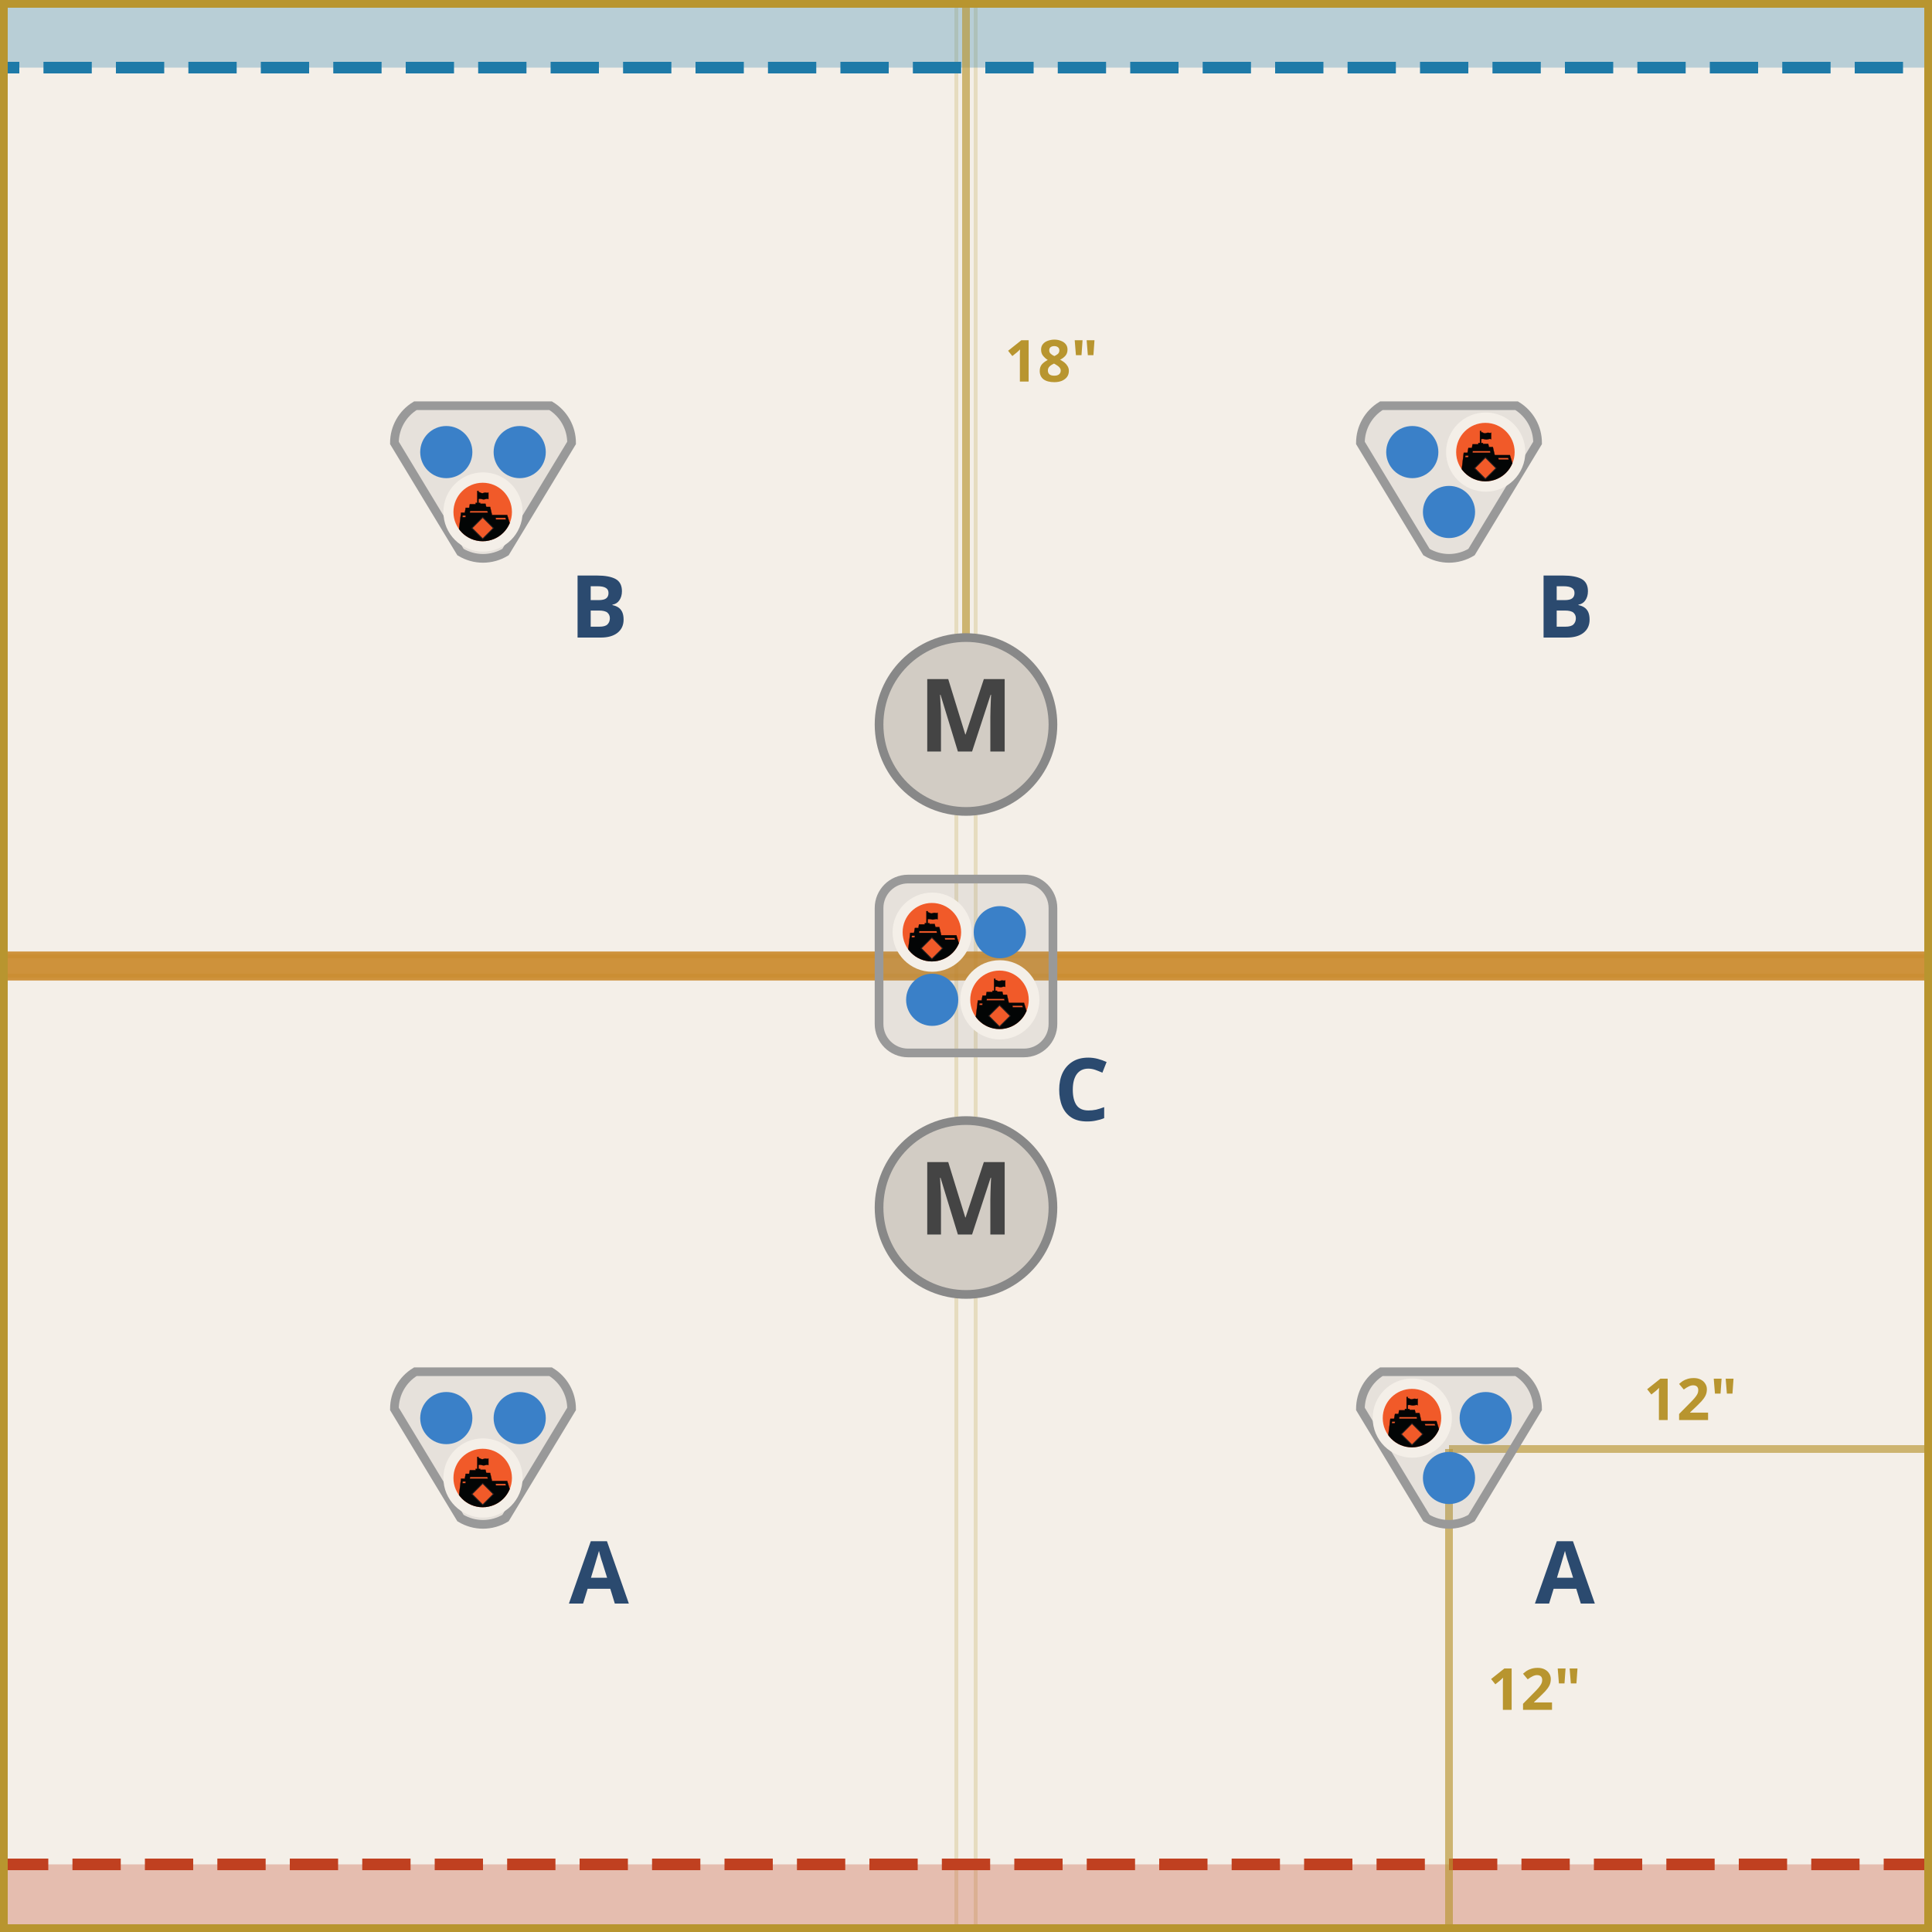
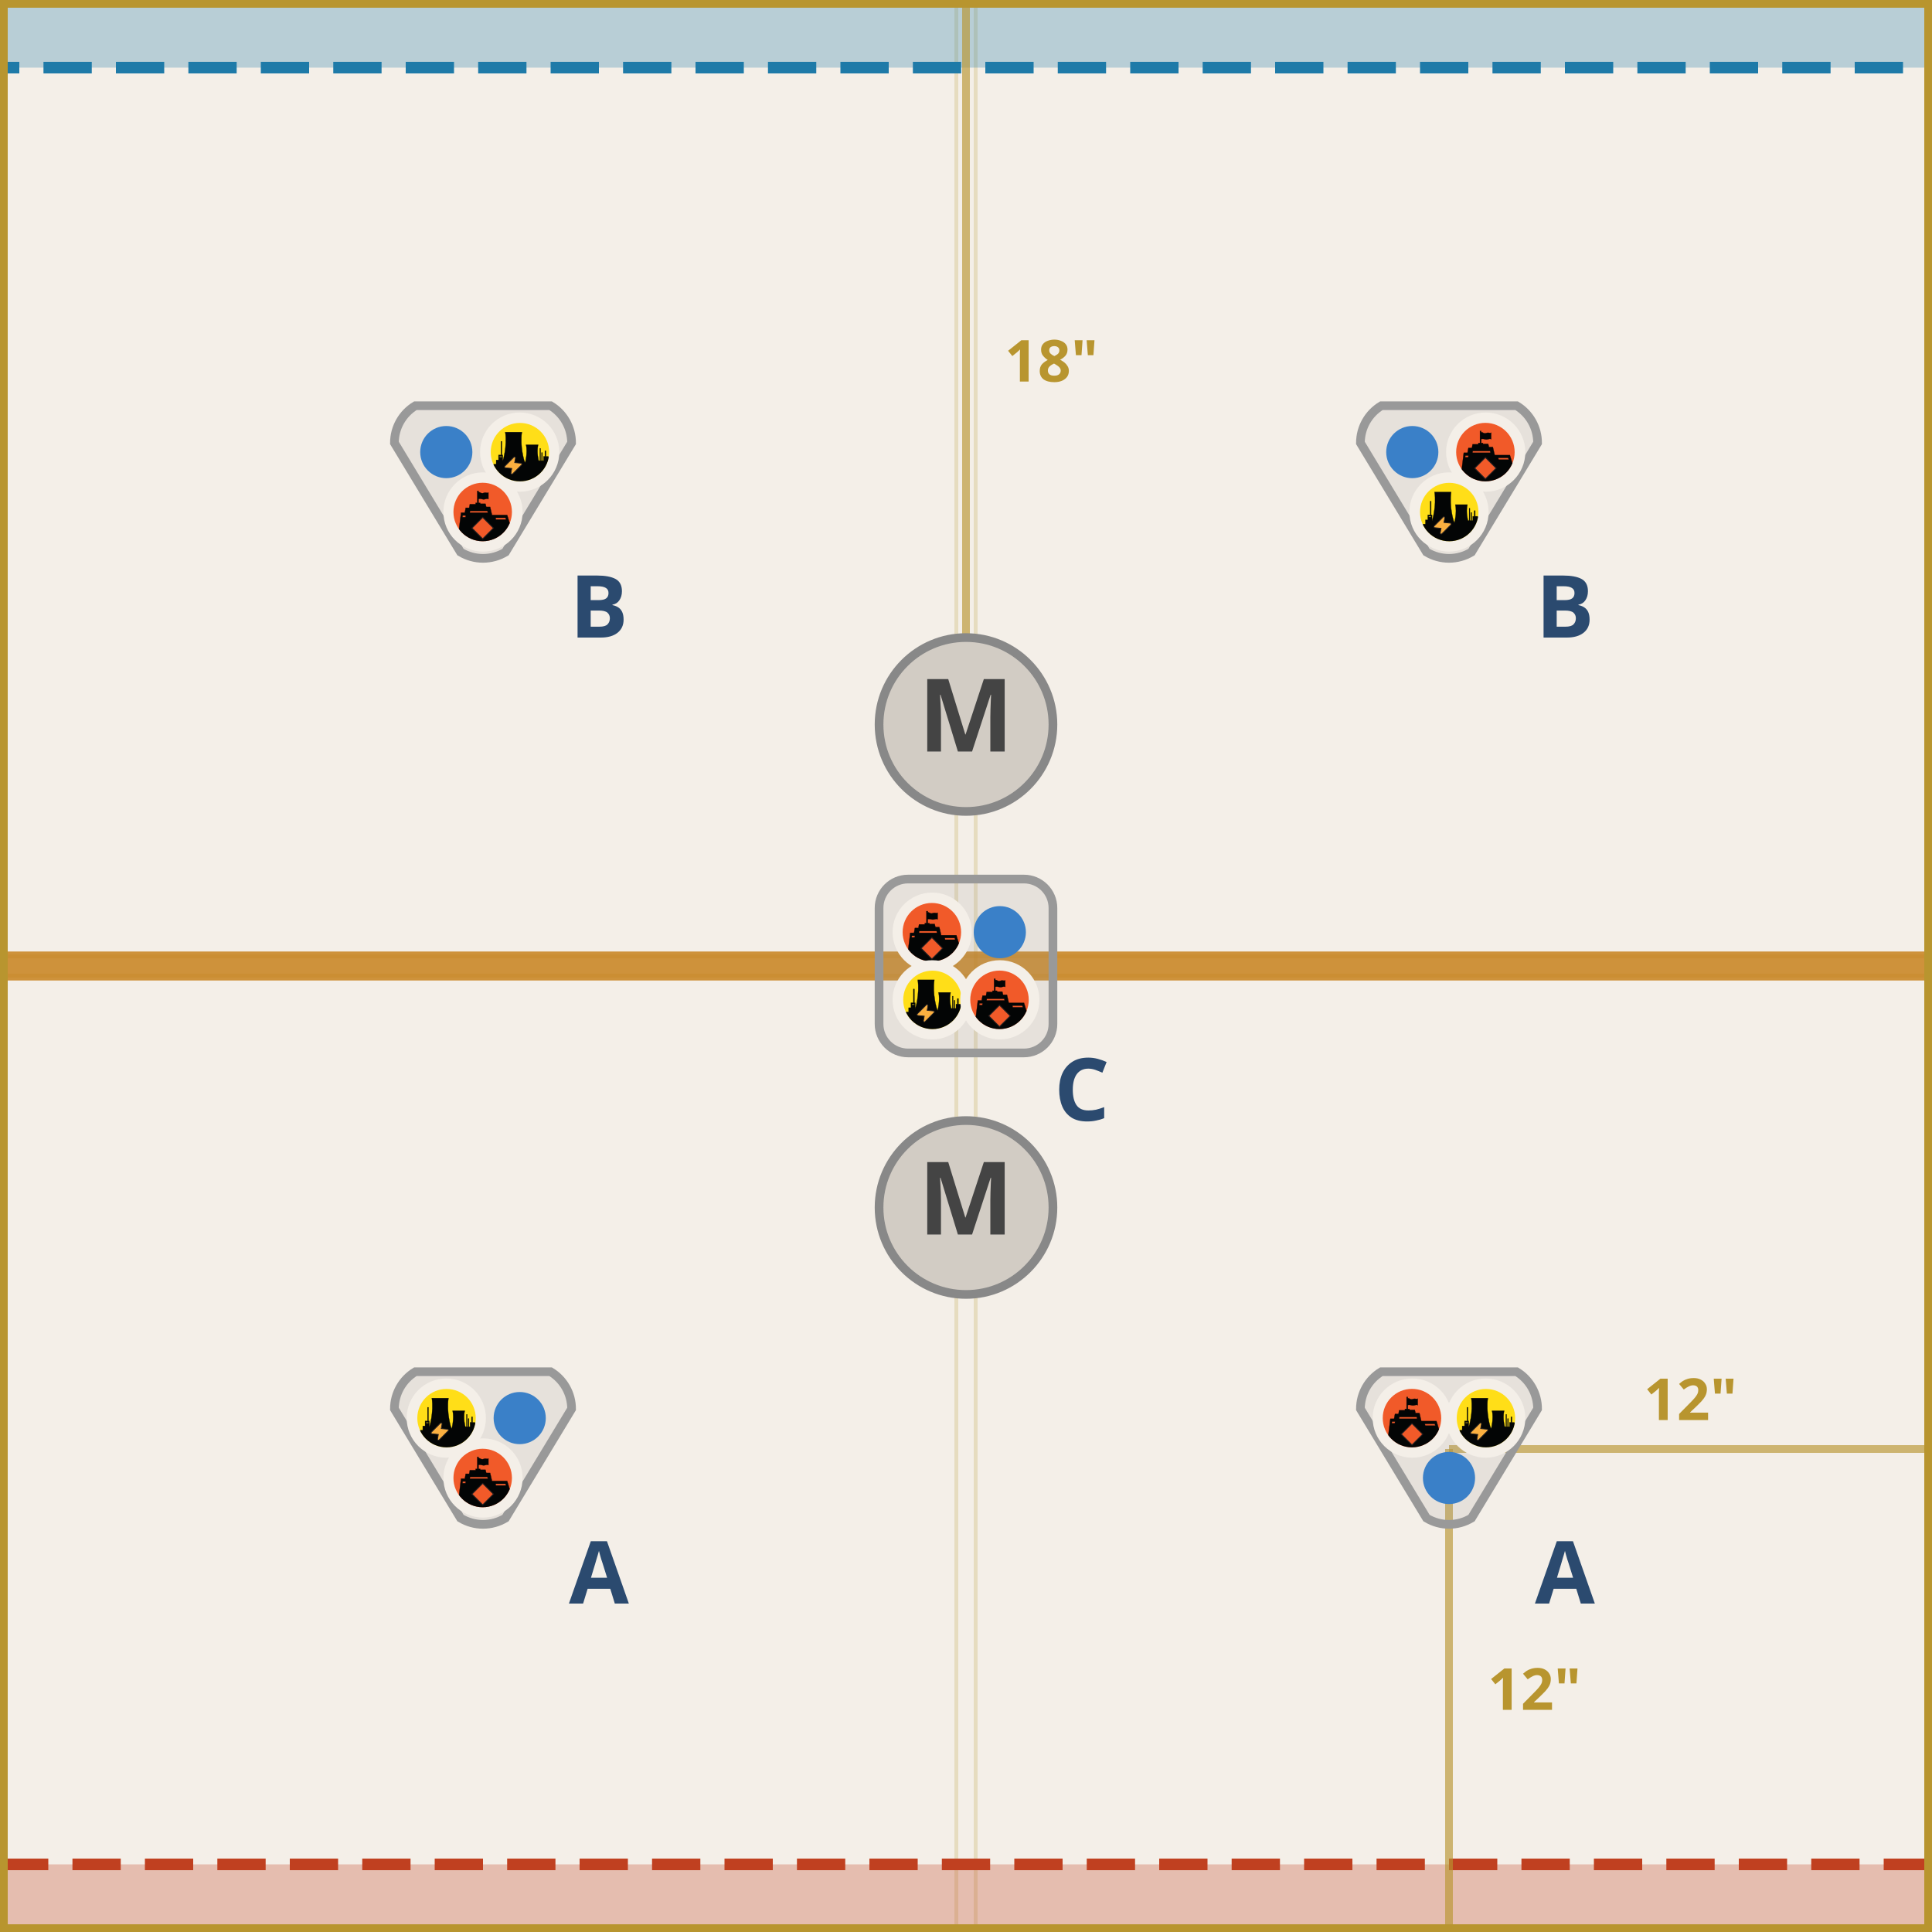
<svg xmlns="http://www.w3.org/2000/svg" viewBox="0 0 200 200" width="1000" height="1000">
  <rect width="200" height="200" fill="#f4efe8" />
  <line x1="99" y1="0" x2="99" y2="200" stroke="#B8952F" stroke-width=".4" opacity=".22" />
  <line x1="101" y1="0" x2="101" y2="200" stroke="#B8952F" stroke-width=".4" opacity=".22" />
  <line x1="0" y1="99" x2="200" y2="99" stroke="#B8952F" stroke-width=".4" opacity=".22" />
  <line x1="0" y1="101" x2="200" y2="101" stroke="#B8952F" stroke-width=".4" opacity=".22" />
  <rect x="0" y="0" width="200" height="7" fill="#1E7AA8" fill-opacity=".28" stroke="#1E7AA8" stroke-width="1.2" stroke-dasharray="5,2.5" />
  <rect x="0" y="193" width="200" height="7" fill="#C04020" fill-opacity=".28" stroke="#C04020" stroke-width="1.2" stroke-dasharray="5,2.5" />
  <line x1="0" y1="100" x2="200" y2="100" stroke="#C47A10" stroke-width="3" opacity=".8" />
  <rect x="0" y="0" width="200" height="200" fill="none" stroke="#B8952F" stroke-width="1.6" />
  <g data-size="clash">
    <line x1="100" y1="75" x2="100" y2="0" stroke="#B8952F" stroke-width=".8" opacity=".65" />
    <line x1="97" y1="0" x2="103" y2="0" stroke="#B8952F" stroke-width=".8" opacity=".7" />
    <text x="104" y="39.5" text-anchor="start" font-size="6" fill="#B8952F" font-family="sans-serif" font-weight="600">18"</text>
  </g>
  <g data-size="clash" />
  <line x1="150" y1="150" x2="200" y2="150" stroke="#B8952F" stroke-width=".8" opacity=".65" />
  <line x1="200" y1="147" x2="200" y2="153" stroke="#B8952F" stroke-width=".8" opacity=".7" />
  <text x="175" y="147" text-anchor="middle" font-size="6" fill="#B8952F" font-family="sans-serif" font-weight="600">12"</text>
  <line x1="150" y1="150" x2="150" y2="200" stroke="#B8952F" stroke-width=".8" opacity=".65" />
  <line x1="147" y1="200" x2="153" y2="200" stroke="#B8952F" stroke-width=".8" opacity=".7" />
  <text x="154" y="177" text-anchor="start" font-size="6" fill="#B8952F" font-family="sans-serif" font-weight="600">12"</text>
  <g transform="rotate(180,50,50)">
    <path d="M52.33,42.85 L59.17,54.15 A4.5,4.5 0 0,1 57,58 L43,58 A4.5,4.5 0 0,1 40.83,54.15 L47.67,42.85 A4.5,4.5 0 0,1 52.33,42.85 Z" fill="rgb(150,150,150)" fill-opacity=".15" stroke="#999" stroke-width=".9" />
    <circle cx="50" cy="47" r="2.7" fill="#3A80C8" />
    <circle cx="46.2" cy="53.2" r="2.7" fill="#3A80C8" />
    <circle cx="53.8" cy="53.2" r="2.7" fill="#3A80C8" />
  </g>
  <g transform="rotate(180,150,50)">
    <path d="M152.33,42.85 L159.17,54.15 A4.5,4.5 0 0,1 157,58 L143,58 A4.5,4.5 0 0,1 140.83,54.15 L147.67,42.85 A4.5,4.5 0 0,1 152.33,42.85 Z" fill="rgb(150,150,150)" fill-opacity=".15" stroke="#999" stroke-width=".9" />
    <circle cx="150" cy="47" r="2.7" fill="#3A80C8" />
    <circle cx="146.2" cy="53.2" r="2.7" fill="#3A80C8" />
    <circle cx="153.8" cy="53.2" r="2.7" fill="#3A80C8" />
  </g>
  <g data-size="clash">
    <circle cx="100" cy="75" r="9" fill="#d2ccc4" stroke="#888" stroke-width=".9" />
    <text x="100" y="77.8" text-anchor="middle" font-size="10.5" fill="#444" font-family="sans-serif" font-weight="bold">M</text>
  </g>
  <g>
    <rect x="91" y="91" width="18" height="18" rx="3" fill="rgb(150,150,150)" fill-opacity=".15" stroke="#999" stroke-width=".9" />
    <circle cx="96.5" cy="96.5" r="2.7" fill="#3A80C8" />
    <circle cx="103.5" cy="96.5" r="2.7" fill="#3A80C8" />
    <circle cx="96.5" cy="103.5" r="2.7" fill="#3A80C8" />
    <circle cx="103.5" cy="103.5" r="2.7" fill="#3A80C8" />
  </g>
  <g data-size="clash">
    <circle cx="100" cy="125" r="9" fill="#d2ccc4" stroke="#888" stroke-width=".9" />
    <text x="100" y="127.8" text-anchor="middle" font-size="10.5" fill="#444" font-family="sans-serif" font-weight="bold">M</text>
  </g>
  <g transform="rotate(180,50,150)">
    <path d="M52.33,142.85 L59.17,154.15 A4.5,4.5 0 0,1 57,158 L43,158 A4.5,4.5 0 0,1 40.83,154.15 L47.67,142.85 A4.5,4.5 0 0,1 52.33,142.85 Z" fill="rgb(150,150,150)" fill-opacity=".15" stroke="#999" stroke-width=".9" />
    <circle cx="50" cy="147" r="2.7" fill="#3A80C8" />
    <circle cx="46.2" cy="153.2" r="2.7" fill="#3A80C8" />
    <circle cx="53.8" cy="153.2" r="2.7" fill="#3A80C8" />
  </g>
  <g transform="rotate(180,150,150)">
    <path d="M152.33,142.85 L159.17,154.15 A4.5,4.5 0 0,1 157,158 L143,158 A4.5,4.5 0 0,1 140.83,154.15 L147.67,142.85 A4.5,4.5 0 0,1 152.33,142.85 Z" fill="rgb(150,150,150)" fill-opacity=".15" stroke="#999" stroke-width=".9" />
    <circle cx="150" cy="147" r="2.7" fill="#3A80C8" />
    <circle cx="146.2" cy="153.2" r="2.7" fill="#3A80C8" />
    <circle cx="153.8" cy="153.2" r="2.7" fill="#3A80C8" />
  </g>
  <text x="62" y="66" text-anchor="middle" font-size="9" font-weight="700" fill="#2B4A6F" font-family="sans-serif">B</text>
  <text x="162" y="66" text-anchor="middle" font-size="9" font-weight="700" fill="#2B4A6F" font-family="sans-serif">B</text>
  <text x="62" y="166" text-anchor="middle" font-size="9" font-weight="700" fill="#2B4A6F" font-family="sans-serif">A</text>
  <text x="162" y="166" text-anchor="middle" font-size="9" font-weight="700" fill="#2B4A6F" font-family="sans-serif">A</text>
  <text x="112" y="116" text-anchor="middle" font-size="9" font-weight="700" fill="#2B4A6F" font-family="sans-serif">C</text>
  <circle cx="50.0" cy="53.0" r="4.1" fill="#f4efe8" />
  <g transform="translate(46.70,49.70) scale(0.103125)">
    <clipPath id="tk-out">
      <circle cx="31.69" cy="32.02" r="29.36" />
    </clipPath>
    <g clip-path="url(#tk-out)">
      <path fill="#f15a29" d="M61.06 32.02C61.06 48.24 47.91 61.38 31.69 61.38C15.48 61.38 2.33 48.24 2.33 32.02C2.33 15.8 15.48 2.65 31.69 2.65C47.91 2.65 61.06 15.8 61.06 32.02" />
      <path fill="#030505" stroke="#030405" stroke-width="0.25" d="M27.51 19.09L27.51 22.91L29.24 22.91L29.24 23.77L34.49 23.77L35.26 26.91L39.16 26.91L41.05 35.04L56.28 35.04L61.62 52.6L47.99 62.41L20.2 63.05L7.52 52.6L9.97 32.68L13.74 32.68L14.64 27.81L18.15 27.81L18.81 24.17L24.61 24.17L24.61 22.91L26.25 22.91L26.25 10.88L27.51 10.88L27.51 12.31C27.51 12.31 27.96 11.79 28.88 12.36C29.8 12.92 30.79 13.3 31.75 13.14C32.72 12.98 33.65 12.42 34.67 12.6C35.68 12.78 36.49 12.87 36.92 12.76C37.34 12.65 37.46 12.49 37.46 12.49L37.46 19.05C37.46 19.05 36.51 18.49 35.39 18.85C34.27 19.21 32.6 19.54 31.55 19.21C30.49 18.87 28.97 18.66 28.25 18.76C27.77 18.83 27.51 19.09 27.51 19.09" />
      <path fill="#f15a29" d="M11.59 35.51L14.68 35.51L14.46 37.26L11.37 37.26L11.59 35.51" />
      <path fill="none" stroke="#030405" stroke-width="0.25" d="M11.59 35.51L11.37 37.26L14.46 37.26L14.68 35.51Z" />
      <path fill="#f15a29" d="M44.57 37.8L54.59 37.8L55.12 39.55L44.98 39.55L44.57 37.8" />
      <path fill="none" stroke="#030405" stroke-width="0.25" d="M44.57 37.8L44.98 39.55L55.12 39.55L54.59 37.8Z" />
      <path fill="#f15a29" d="M18.97 30.93L36.44 30.93L36.85 32.68L18.75 32.68L18.97 30.93" />
      <path fill="none" stroke="#030405" stroke-width="0.25" d="M18.97 30.93L18.75 32.68L36.85 32.68L36.44 30.93Z" />
      <path fill="#f15a29" d="M31.69 58.97L20.9 48.17L31.69 37.38L42.49 48.17L31.69 58.97" />
      <path fill="none" stroke="#231f20" stroke-width="0.93" d="M31.69 58.97L42.49 48.17L31.69 37.38L20.9 48.17Z" />
    </g>
  </g>
+   <circle cx="53.8" cy="46.8" r="4.1" fill="#f4efe8" />
+   <g transform="translate(50.50,43.50) scale(0.103125)">
+     <clipPath id="tk-pow">
+       <circle cx="32.24" cy="32.06" r="29.33" />
+     </clipPath>
+     <g clip-path="url(#tk-pow)">
+       <path fill="#ffde18" d="M61.58 32.06C61.58 48.26 48.44 61.4 32.24 61.4C16.04 61.4 2.91 48.26 2.91 32.06C2.91 15.86 16.04 2.73 32.24 2.73C48.44 2.73 61.58 15.86 61.58 32.06" />
+       <path fill="#030505" stroke="#030505" stroke-width="0.25" d="M6.34 44.17L8.38 44.17L8.38 39.93L10.72 39.93L10.72 34.93L13.15 34.93L13.15 21.2L14.09 21.2L14.09 34.93L14.99 34.93L14.99 40.97C14.99 40.97 19.6 26.55 17.49 11.96L34.18 11.96C32.07 26.55 36.68 40.97 36.68 40.97L37.49 42.67C37.49 42.67 40.08 32.59 38.36 24.61L50.5 24.61C48.78 32.59 51.1 40.63 51.1 40.63L52.23 40.63L52.23 28.32L52.98 28.32L52.98 40.63L53.96 40.63L53.96 32.53L54.8 32.53L54.8 40.62L55.89 40.62L55.89 36.36L57.3 36.36L57.3 30.71L58.33 30.71L58.33 36.34L60.52 36.34L62.49 38.7L59.95 41.84L58.89 52.05L42.06 62.07L27.24 62.87L17.63 60.47L1.6 47.65L6.34 44.17" />
+       <path fill="#ffde18" d="M11.6 36.29H14.1V37.08H11.6Z" />
+       <path fill="none" stroke="#030505" stroke-width="0.25" d="M11.6 36.29H14.1V37.08H11.6Z" />
+       <path fill="#fbb040" stroke="#231f20" stroke-width="0.76" d="M33.25 43.18L26.94 42.55L27.77 37.86C27.91 36.95 26.8 36.39 26.15 37.04L17.04 46.15C16.44 46.75 16.87 47.78 17.72 47.78L24.03 48.41L23.2 53.1C23.06 54.01 24.16 54.57 24.82 53.92L33.92 44.81C34.52 44.21 34.1 43.18 33.25 43.18" />
+     </g>
+   </g>
+   <circle cx="150.0" cy="53.0" r="4.1" fill="#f4efe8" />
+   <g transform="translate(146.70,49.70) scale(0.103125)">
+     <clipPath id="tk-pow">
+       <circle cx="32.24" cy="32.06" r="29.33" />
+     </clipPath>
+     <g clip-path="url(#tk-pow)">
+       <path fill="#ffde18" d="M61.58 32.06C61.58 48.26 48.44 61.4 32.24 61.4C16.04 61.4 2.91 48.26 2.91 32.06C2.91 15.86 16.04 2.73 32.24 2.73C48.44 2.73 61.58 15.86 61.58 32.06" />
+       <path fill="#030505" stroke="#030505" stroke-width="0.25" d="M6.34 44.17L8.38 44.17L8.38 39.93L10.72 39.93L10.72 34.93L13.15 34.93L13.15 21.2L14.09 21.2L14.09 34.93L14.99 34.93L14.99 40.97C14.99 40.97 19.6 26.55 17.49 11.96L34.18 11.96C32.07 26.55 36.68 40.97 36.68 40.97L37.49 42.67C37.49 42.67 40.08 32.59 38.36 24.61L50.5 24.61C48.78 32.59 51.1 40.63 51.1 40.63L52.23 40.63L52.23 28.32L52.98 28.32L52.98 40.63L53.96 40.63L53.96 32.53L54.8 32.53L54.8 40.62L55.89 40.62L55.89 36.36L57.3 36.36L57.3 30.71L58.33 30.71L58.33 36.34L60.52 36.34L62.49 38.7L59.95 41.84L58.89 52.05L42.06 62.07L27.24 62.87L17.63 60.47L1.6 47.65L6.34 44.17" />
+       <path fill="#ffde18" d="M11.6 36.29H14.1V37.08H11.6Z" />
+       <path fill="none" stroke="#030505" stroke-width="0.25" d="M11.6 36.29H14.1V37.08H11.6Z" />
+       <path fill="#fbb040" stroke="#231f20" stroke-width="0.76" d="M33.25 43.18L26.94 42.55L27.77 37.86C27.91 36.95 26.8 36.39 26.15 37.04L17.04 46.15C16.44 46.75 16.87 47.78 17.72 47.78L24.03 48.41L23.2 53.1C23.06 54.01 24.16 54.57 24.82 53.92L33.92 44.81C34.52 44.21 34.1 43.18 33.25 43.18" />
+     </g>
+   </g>
  <circle cx="153.8" cy="46.8" r="4.1" fill="#f4efe8" />
  <g transform="translate(150.50,43.50) scale(0.103125)">
    <clipPath id="tk-out">
      <circle cx="31.69" cy="32.02" r="29.36" />
    </clipPath>
    <g clip-path="url(#tk-out)">
      <path fill="#f15a29" d="M61.06 32.02C61.06 48.24 47.91 61.38 31.69 61.38C15.48 61.38 2.33 48.24 2.33 32.02C2.33 15.8 15.48 2.65 31.69 2.65C47.91 2.65 61.06 15.8 61.06 32.02" />
      <path fill="#030505" stroke="#030405" stroke-width="0.25" d="M27.51 19.09L27.51 22.91L29.24 22.91L29.24 23.77L34.49 23.77L35.26 26.91L39.16 26.91L41.05 35.04L56.28 35.04L61.62 52.6L47.99 62.41L20.2 63.05L7.52 52.6L9.97 32.68L13.74 32.68L14.64 27.81L18.15 27.81L18.81 24.17L24.61 24.17L24.61 22.91L26.25 22.91L26.25 10.88L27.51 10.88L27.51 12.31C27.51 12.31 27.96 11.79 28.88 12.36C29.8 12.92 30.79 13.3 31.75 13.14C32.72 12.98 33.65 12.42 34.67 12.6C35.68 12.78 36.49 12.87 36.92 12.76C37.34 12.65 37.46 12.49 37.46 12.49L37.46 19.05C37.46 19.05 36.51 18.49 35.39 18.85C34.27 19.21 32.6 19.54 31.55 19.21C30.49 18.87 28.97 18.66 28.25 18.76C27.77 18.83 27.51 19.09 27.51 19.09" />
      <path fill="#f15a29" d="M11.59 35.51L14.68 35.51L14.46 37.26L11.37 37.26L11.59 35.51" />
      <path fill="none" stroke="#030405" stroke-width="0.25" d="M11.59 35.51L11.37 37.26L14.46 37.26L14.68 35.51Z" />
      <path fill="#f15a29" d="M44.57 37.8L54.59 37.8L55.12 39.55L44.98 39.55L44.57 37.8" />
      <path fill="none" stroke="#030405" stroke-width="0.25" d="M44.57 37.8L44.98 39.55L55.12 39.55L54.59 37.8Z" />
      <path fill="#f15a29" d="M18.97 30.93L36.44 30.93L36.85 32.68L18.75 32.68L18.97 30.93" />
      <path fill="none" stroke="#030405" stroke-width="0.25" d="M18.97 30.93L18.75 32.68L36.85 32.68L36.44 30.93Z" />
      <path fill="#f15a29" d="M31.69 58.97L20.9 48.17L31.69 37.38L42.49 48.17L31.69 58.97" />
      <path fill="none" stroke="#231f20" stroke-width="0.93" d="M31.69 58.97L42.49 48.17L31.69 37.38L20.9 48.17Z" />
    </g>
  </g>
  <g data-size="clash" />
  <g data-hide-v="1">
    <circle cx="96.5" cy="96.5" r="4.1" fill="#f4efe8" />
    <g transform="translate(93.20,93.20) scale(0.103125)">
      <clipPath id="tk-out">
        <circle cx="31.69" cy="32.02" r="29.36" />
      </clipPath>
      <g clip-path="url(#tk-out)">
        <path fill="#f15a29" d="M61.06 32.02C61.06 48.24 47.91 61.38 31.69 61.38C15.48 61.38 2.33 48.24 2.33 32.02C2.33 15.8 15.48 2.65 31.69 2.65C47.91 2.65 61.06 15.8 61.06 32.02" />
        <path fill="#030505" stroke="#030405" stroke-width="0.25" d="M27.51 19.09L27.51 22.91L29.24 22.91L29.24 23.77L34.49 23.77L35.26 26.91L39.16 26.91L41.05 35.04L56.28 35.04L61.62 52.6L47.99 62.41L20.2 63.05L7.52 52.6L9.97 32.68L13.74 32.68L14.64 27.81L18.15 27.81L18.81 24.17L24.61 24.17L24.61 22.91L26.25 22.91L26.25 10.88L27.51 10.88L27.51 12.31C27.51 12.31 27.96 11.79 28.88 12.36C29.8 12.92 30.79 13.3 31.75 13.14C32.72 12.98 33.65 12.42 34.67 12.6C35.68 12.78 36.49 12.87 36.92 12.76C37.34 12.65 37.46 12.49 37.46 12.49L37.46 19.05C37.46 19.05 36.51 18.49 35.39 18.85C34.27 19.21 32.6 19.54 31.55 19.21C30.49 18.87 28.97 18.66 28.25 18.76C27.77 18.83 27.51 19.09 27.51 19.09" />
        <path fill="#f15a29" d="M11.59 35.51L14.68 35.51L14.46 37.26L11.37 37.26L11.59 35.51" />
        <path fill="none" stroke="#030405" stroke-width="0.25" d="M11.59 35.51L11.37 37.26L14.46 37.26L14.68 35.51Z" />
        <path fill="#f15a29" d="M44.57 37.8L54.59 37.8L55.12 39.55L44.98 39.55L44.57 37.8" />
        <path fill="none" stroke="#030405" stroke-width="0.25" d="M44.57 37.8L44.98 39.55L55.12 39.55L54.59 37.8Z" />
        <path fill="#f15a29" d="M18.97 30.93L36.44 30.93L36.85 32.68L18.75 32.68L18.97 30.93" />
        <path fill="none" stroke="#030405" stroke-width="0.25" d="M18.97 30.93L18.75 32.68L36.85 32.68L36.44 30.93Z" />
        <path fill="#f15a29" d="M31.69 58.97L20.9 48.17L31.69 37.38L42.49 48.17L31.69 58.97" />
        <path fill="none" stroke="#231f20" stroke-width="0.93" d="M31.69 58.97L42.49 48.17L31.69 37.38L20.9 48.17Z" />
+       </g>
+     </g>
+     <circle cx="96.5" cy="103.5" r="4.1" fill="#f4efe8" />
+     <g transform="translate(93.20,100.20) scale(0.103125)">
+       <clipPath id="tk-pow">
+         <circle cx="32.24" cy="32.06" r="29.33" />
+       </clipPath>
+       <g clip-path="url(#tk-pow)">
+         <path fill="#ffde18" d="M61.58 32.06C61.58 48.26 48.44 61.4 32.24 61.4C16.04 61.4 2.91 48.26 2.91 32.06C2.91 15.86 16.04 2.73 32.24 2.73C48.44 2.73 61.58 15.86 61.58 32.06" />
+         <path fill="#030505" stroke="#030505" stroke-width="0.25" d="M6.34 44.17L8.38 44.17L8.38 39.93L10.72 39.93L10.72 34.93L13.15 34.93L13.15 21.2L14.09 21.2L14.09 34.93L14.99 34.93L14.99 40.97C14.99 40.97 19.6 26.55 17.49 11.96L34.18 11.96C32.07 26.55 36.68 40.97 36.68 40.97L37.49 42.67C37.49 42.67 40.08 32.59 38.36 24.61L50.5 24.61C48.78 32.59 51.1 40.63 51.1 40.63L52.23 40.63L52.23 28.32L52.98 28.32L52.98 40.63L53.96 40.63L53.96 32.53L54.8 32.53L54.8 40.62L55.89 40.62L55.89 36.36L57.3 36.36L57.3 30.71L58.33 30.71L58.33 36.34L60.52 36.34L62.49 38.7L59.95 41.84L58.89 52.05L42.06 62.07L27.24 62.87L17.63 60.47L1.6 47.65L6.34 44.17" />
+         <path fill="#ffde18" d="M11.6 36.29H14.1V37.08H11.6Z" />
+         <path fill="none" stroke="#030505" stroke-width="0.25" d="M11.6 36.29H14.1V37.08H11.6Z" />
+         <path fill="#fbb040" stroke="#231f20" stroke-width="0.76" d="M33.25 43.18L26.94 42.55L27.77 37.86C27.91 36.95 26.8 36.39 26.15 37.04L17.04 46.15C16.44 46.75 16.87 47.78 17.72 47.78L24.03 48.41L23.2 53.1C23.06 54.01 24.16 54.57 24.82 53.92L33.92 44.81C34.52 44.21 34.1 43.18 33.25 43.18" />
      </g>
    </g>
    <circle cx="103.5" cy="103.5" r="4.1" fill="#f4efe8" />
    <g transform="translate(100.20,100.20) scale(0.103125)">
      <clipPath id="tk-out">
        <circle cx="31.69" cy="32.02" r="29.36" />
      </clipPath>
      <g clip-path="url(#tk-out)">
        <path fill="#f15a29" d="M61.06 32.02C61.06 48.24 47.91 61.38 31.69 61.38C15.48 61.38 2.33 48.24 2.33 32.02C2.33 15.8 15.48 2.65 31.69 2.65C47.91 2.65 61.06 15.8 61.06 32.02" />
        <path fill="#030505" stroke="#030405" stroke-width="0.25" d="M27.51 19.09L27.51 22.91L29.24 22.91L29.24 23.77L34.49 23.77L35.26 26.91L39.16 26.91L41.05 35.04L56.28 35.04L61.62 52.6L47.99 62.41L20.2 63.05L7.52 52.6L9.97 32.68L13.74 32.68L14.64 27.81L18.15 27.81L18.81 24.17L24.61 24.17L24.61 22.91L26.25 22.91L26.25 10.88L27.51 10.88L27.51 12.31C27.51 12.31 27.96 11.79 28.88 12.36C29.8 12.92 30.79 13.3 31.75 13.14C32.72 12.98 33.65 12.42 34.67 12.6C35.68 12.78 36.49 12.87 36.92 12.76C37.34 12.65 37.46 12.49 37.46 12.49L37.46 19.05C37.46 19.05 36.51 18.49 35.39 18.85C34.27 19.21 32.6 19.54 31.55 19.21C30.49 18.87 28.97 18.66 28.25 18.76C27.77 18.83 27.51 19.09 27.51 19.09" />
        <path fill="#f15a29" d="M11.59 35.51L14.68 35.51L14.46 37.26L11.37 37.26L11.59 35.51" />
        <path fill="none" stroke="#030405" stroke-width="0.25" d="M11.59 35.51L11.37 37.26L14.46 37.26L14.68 35.51Z" />
        <path fill="#f15a29" d="M44.57 37.8L54.59 37.8L55.12 39.55L44.98 39.55L44.57 37.8" />
        <path fill="none" stroke="#030405" stroke-width="0.25" d="M44.57 37.8L44.98 39.55L55.12 39.55L54.59 37.8Z" />
        <path fill="#f15a29" d="M18.97 30.93L36.44 30.93L36.85 32.68L18.75 32.68L18.97 30.93" />
        <path fill="none" stroke="#030405" stroke-width="0.25" d="M18.97 30.93L18.75 32.68L36.85 32.68L36.44 30.93Z" />
        <path fill="#f15a29" d="M31.69 58.97L20.9 48.17L31.69 37.38L42.49 48.17L31.69 58.97" />
        <path fill="none" stroke="#231f20" stroke-width="0.93" d="M31.69 58.97L42.49 48.17L31.69 37.38L20.9 48.17Z" />
      </g>
    </g>
  </g>
  <g data-v="1" display="none">
    <circle cx="96.5" cy="96.5" r="4.1" fill="#f4efe8" />
    <g transform="translate(93.20,93.20) scale(0.103125)">
      <clipPath id="tk-out">
        <circle cx="31.69" cy="32.02" r="29.36" />
      </clipPath>
      <g clip-path="url(#tk-out)">
        <path fill="#f15a29" d="M61.06 32.02C61.06 48.24 47.91 61.38 31.69 61.38C15.48 61.38 2.33 48.24 2.33 32.02C2.33 15.8 15.48 2.65 31.69 2.65C47.91 2.65 61.06 15.8 61.06 32.02" />
        <path fill="#030505" stroke="#030405" stroke-width="0.25" d="M27.51 19.09L27.51 22.91L29.24 22.91L29.24 23.77L34.49 23.77L35.26 26.91L39.16 26.91L41.05 35.04L56.28 35.04L61.62 52.6L47.99 62.41L20.2 63.05L7.52 52.6L9.97 32.68L13.74 32.68L14.64 27.81L18.15 27.81L18.81 24.17L24.61 24.17L24.61 22.91L26.25 22.91L26.25 10.88L27.51 10.88L27.51 12.31C27.51 12.31 27.96 11.79 28.88 12.36C29.8 12.92 30.79 13.3 31.75 13.14C32.72 12.98 33.65 12.42 34.67 12.6C35.68 12.78 36.49 12.87 36.92 12.76C37.34 12.65 37.46 12.49 37.46 12.49L37.46 19.05C37.46 19.05 36.51 18.49 35.39 18.85C34.27 19.21 32.6 19.54 31.55 19.21C30.49 18.87 28.97 18.66 28.25 18.76C27.77 18.83 27.51 19.09 27.51 19.09" />
        <path fill="#f15a29" d="M11.59 35.51L14.68 35.51L14.46 37.26L11.37 37.26L11.59 35.51" />
        <path fill="none" stroke="#030405" stroke-width="0.25" d="M11.59 35.51L11.37 37.26L14.46 37.26L14.68 35.51Z" />
        <path fill="#f15a29" d="M44.57 37.8L54.59 37.8L55.12 39.55L44.98 39.55L44.57 37.8" />
        <path fill="none" stroke="#030405" stroke-width="0.25" d="M44.57 37.8L44.98 39.55L55.12 39.55L54.59 37.8Z" />
        <path fill="#f15a29" d="M18.97 30.93L36.44 30.93L36.85 32.68L18.75 32.68L18.97 30.93" />
        <path fill="none" stroke="#030405" stroke-width="0.25" d="M18.97 30.93L18.75 32.68L36.85 32.68L36.44 30.93Z" />
        <path fill="#f15a29" d="M31.69 58.97L20.9 48.17L31.69 37.38L42.49 48.17L31.69 58.97" />
        <path fill="none" stroke="#231f20" stroke-width="0.93" d="M31.69 58.97L42.49 48.17L31.69 37.38L20.9 48.17Z" />
      </g>
    </g>
    <circle cx="103.5" cy="96.5" r="4.1" fill="#f4efe8" />
    <g transform="translate(100.20,93.20) scale(0.103125)">
      <clipPath id="tk-odg">
        <circle cx="31.88" cy="32.02" r="29.36" />
      </clipPath>
      <g clip-path="url(#tk-odg)">
        <path fill="#39b878" d="M61.24 32.02C61.24 48.24 48.09 61.38 31.88 61.38C15.66 61.38 2.51 48.24 2.51 32.02C2.51 15.8 15.66 2.65 31.88 2.65C48.09 2.65 61.24 15.8 61.24 32.02" />
        <path fill="#030505" stroke="#231f20" stroke-width="0.25" d="M7.34 47.99L8.92 47.99L8.92 44.68L11.62 44.68L11.62 47.99L12.85 47.99L15.6 41.41L18.36 41.1L18.36 39.37L23.1 39.37L23.1 40.29L29.17 39.37L29.17 37.58L32.13 37.58L32.13 38.86L33.82 38.55L33.82 35.54L52.85 35.54L52.85 38.09L54.07 38.09L55.5 39.52L57.03 39.52L57.03 41.36L59.63 43.96L53.92 57.33C53.92 57.33 40.19 64.17 39.27 64.27C38.36 64.37 26.77 65.44 26.77 65.44L15.65 61.36C15.65 61.36 6.52 51.41 6.52 51.26C6.52 51.1 7.34 47.99 7.34 47.99" />
        <path fill="#030505" stroke="#231f20" stroke-width="0.25" d="M35.6 34.27L51.21 34.27L51.21 32.43L49.99 32.43L49.99 27.84L49.8 27.65L49.8 21.54L49.15 21.54L49.15 26.59L47.16 23.78L47.16 12.2L46.7 12.2L46.7 23.5L45.7 22.84L45.7 16.92L44.96 16.92L44.96 22.43L43.99 21.95L35.6 34.27" />
        <path fill="#030505" stroke="#231f20" stroke-width="0.25" d="M35.09 32.53L41.78 22.33L38.66 20.72L36.29 21.33L35.73 20.93L35.4 20.93L30.01 17.15L29.16 17.3L28.36 17.93L19.5 11.57L16.01 16.23L21.24 19.93L21.14 21.41L27.8 26L27.74 26.77L27.97 26.95L27.95 27.97L35.09 32.53" />
        <path fill="#39b878" d="M9.49 45.43H11.07V46.31H9.49Z" />
        <path fill="#39b878" d="M19.04 40.17H22.41V41.11H19.04Z" />
        <path fill="#39b878" d="M18.5 16.07L19.25 16.64L21.04 14.28L20.29 13.72L18.5 16.07" />
        <path fill="#39b878" d="M20.17 17.24L20.92 17.79L22.68 15.41L21.92 14.86L20.17 17.24" />
        <path fill="#39b878" d="M36.81 38.35L50.76 38.32L50.76 39.22L36.81 39.22L36.81 38.35" />
        <path fill="#39b54a" d="M25.35 42.82H38.4V55.87H25.35Z" />
        <path fill="none" stroke="#231f20" stroke-width="0.65" d="M25.35 42.82H38.4V55.87H25.35Z" />
      </g>
    </g>
    <circle cx="96.5" cy="103.5" r="4.1" fill="#f4efe8" />
    <g transform="translate(93.20,100.20) scale(0.103125)">
      <clipPath id="tk-odg">
        <circle cx="31.88" cy="32.02" r="29.36" />
      </clipPath>
      <g clip-path="url(#tk-odg)">
        <path fill="#39b878" d="M61.24 32.02C61.24 48.24 48.09 61.38 31.88 61.38C15.66 61.38 2.51 48.24 2.51 32.02C2.51 15.8 15.66 2.65 31.88 2.65C48.09 2.65 61.24 15.8 61.24 32.02" />
        <path fill="#030505" stroke="#231f20" stroke-width="0.25" d="M7.34 47.99L8.92 47.99L8.92 44.68L11.62 44.68L11.62 47.99L12.85 47.99L15.6 41.41L18.36 41.1L18.36 39.37L23.1 39.37L23.1 40.29L29.17 39.37L29.17 37.58L32.13 37.58L32.13 38.86L33.82 38.55L33.82 35.54L52.85 35.54L52.85 38.09L54.07 38.09L55.5 39.52L57.03 39.52L57.03 41.36L59.63 43.96L53.92 57.33C53.92 57.33 40.19 64.17 39.27 64.27C38.36 64.37 26.77 65.44 26.77 65.44L15.65 61.36C15.65 61.36 6.52 51.41 6.52 51.26C6.52 51.1 7.34 47.99 7.34 47.99" />
        <path fill="#030505" stroke="#231f20" stroke-width="0.25" d="M35.6 34.27L51.21 34.27L51.21 32.43L49.99 32.43L49.99 27.84L49.8 27.65L49.8 21.54L49.15 21.54L49.15 26.59L47.16 23.78L47.16 12.2L46.7 12.2L46.7 23.5L45.7 22.84L45.7 16.92L44.96 16.92L44.96 22.43L43.99 21.95L35.6 34.27" />
        <path fill="#030505" stroke="#231f20" stroke-width="0.25" d="M35.09 32.53L41.78 22.33L38.66 20.72L36.29 21.33L35.73 20.93L35.4 20.93L30.01 17.15L29.16 17.3L28.36 17.93L19.5 11.57L16.01 16.23L21.24 19.93L21.14 21.41L27.8 26L27.74 26.77L27.97 26.95L27.95 27.97L35.09 32.53" />
        <path fill="#39b878" d="M9.49 45.43H11.07V46.31H9.49Z" />
        <path fill="#39b878" d="M19.04 40.17H22.41V41.11H19.04Z" />
        <path fill="#39b878" d="M18.5 16.07L19.25 16.64L21.04 14.28L20.29 13.72L18.5 16.07" />
        <path fill="#39b878" d="M20.17 17.24L20.92 17.79L22.68 15.41L21.92 14.86L20.17 17.24" />
        <path fill="#39b878" d="M36.81 38.35L50.76 38.32L50.76 39.22L36.81 39.22L36.81 38.35" />
        <path fill="#39b54a" d="M25.35 42.82H38.4V55.87H25.35Z" />
        <path fill="none" stroke="#231f20" stroke-width="0.65" d="M25.35 42.82H38.4V55.87H25.35Z" />
      </g>
    </g>
    <circle cx="103.5" cy="103.5" r="4.1" fill="#f4efe8" />
    <g transform="translate(100.20,100.20) scale(0.103125)">
      <clipPath id="tk-out">
        <circle cx="31.69" cy="32.02" r="29.36" />
      </clipPath>
      <g clip-path="url(#tk-out)">
        <path fill="#f15a29" d="M61.06 32.02C61.06 48.24 47.91 61.38 31.69 61.38C15.48 61.38 2.33 48.24 2.33 32.02C2.33 15.8 15.48 2.65 31.69 2.65C47.91 2.65 61.06 15.8 61.06 32.02" />
        <path fill="#030505" stroke="#030405" stroke-width="0.25" d="M27.51 19.09L27.51 22.91L29.24 22.91L29.24 23.77L34.49 23.77L35.26 26.91L39.16 26.91L41.05 35.04L56.28 35.04L61.62 52.6L47.99 62.41L20.2 63.05L7.52 52.6L9.97 32.68L13.74 32.68L14.64 27.81L18.15 27.81L18.81 24.17L24.61 24.17L24.61 22.91L26.25 22.91L26.25 10.88L27.51 10.88L27.51 12.31C27.51 12.31 27.96 11.79 28.88 12.36C29.8 12.92 30.79 13.3 31.75 13.14C32.72 12.98 33.65 12.42 34.67 12.6C35.68 12.78 36.49 12.87 36.92 12.76C37.34 12.65 37.46 12.49 37.46 12.49L37.46 19.05C37.46 19.05 36.51 18.49 35.39 18.85C34.27 19.21 32.6 19.54 31.55 19.21C30.49 18.87 28.97 18.66 28.25 18.76C27.77 18.83 27.51 19.09 27.51 19.09" />
        <path fill="#f15a29" d="M11.59 35.51L14.68 35.51L14.46 37.26L11.37 37.26L11.59 35.51" />
        <path fill="none" stroke="#030405" stroke-width="0.25" d="M11.59 35.51L11.37 37.26L14.46 37.26L14.68 35.51Z" />
        <path fill="#f15a29" d="M44.57 37.8L54.59 37.8L55.12 39.55L44.98 39.55L44.57 37.8" />
        <path fill="none" stroke="#030405" stroke-width="0.25" d="M44.57 37.8L44.98 39.55L55.12 39.55L54.59 37.8Z" />
        <path fill="#f15a29" d="M18.97 30.93L36.44 30.93L36.85 32.68L18.75 32.68L18.97 30.93" />
        <path fill="none" stroke="#030405" stroke-width="0.25" d="M18.97 30.93L18.75 32.68L36.85 32.68L36.44 30.93Z" />
        <path fill="#f15a29" d="M31.69 58.97L20.9 48.17L31.69 37.38L42.49 48.17L31.69 58.97" />
        <path fill="none" stroke="#231f20" stroke-width="0.93" d="M31.69 58.97L42.49 48.17L31.69 37.38L20.9 48.17Z" />
      </g>
    </g>
  </g>
  <g data-size="clash" />
  <circle cx="50.0" cy="153.0" r="4.1" fill="#f4efe8" />
  <g transform="translate(46.70,149.70) scale(0.103125)">
    <clipPath id="tk-out">
      <circle cx="31.69" cy="32.02" r="29.36" />
    </clipPath>
    <g clip-path="url(#tk-out)">
      <path fill="#f15a29" d="M61.06 32.02C61.06 48.24 47.91 61.38 31.69 61.38C15.48 61.38 2.33 48.24 2.33 32.02C2.33 15.8 15.48 2.65 31.69 2.65C47.91 2.65 61.06 15.8 61.06 32.02" />
      <path fill="#030505" stroke="#030405" stroke-width="0.25" d="M27.51 19.09L27.51 22.91L29.24 22.91L29.24 23.77L34.49 23.77L35.26 26.91L39.16 26.91L41.05 35.04L56.28 35.04L61.62 52.6L47.99 62.41L20.2 63.05L7.52 52.6L9.97 32.68L13.74 32.68L14.64 27.81L18.15 27.81L18.81 24.17L24.61 24.17L24.61 22.91L26.25 22.91L26.25 10.88L27.51 10.88L27.51 12.31C27.51 12.31 27.96 11.79 28.88 12.36C29.8 12.92 30.79 13.3 31.75 13.14C32.72 12.98 33.65 12.42 34.67 12.6C35.68 12.78 36.49 12.87 36.92 12.76C37.34 12.65 37.46 12.49 37.46 12.49L37.46 19.05C37.46 19.05 36.51 18.49 35.39 18.85C34.27 19.21 32.6 19.54 31.55 19.21C30.49 18.87 28.97 18.66 28.25 18.76C27.77 18.83 27.51 19.09 27.51 19.09" />
      <path fill="#f15a29" d="M11.59 35.51L14.68 35.51L14.46 37.26L11.37 37.26L11.59 35.51" />
      <path fill="none" stroke="#030405" stroke-width="0.25" d="M11.59 35.51L11.37 37.26L14.46 37.26L14.68 35.51Z" />
      <path fill="#f15a29" d="M44.57 37.8L54.59 37.8L55.12 39.55L44.98 39.55L44.57 37.8" />
      <path fill="none" stroke="#030405" stroke-width="0.25" d="M44.57 37.8L44.98 39.55L55.12 39.55L54.59 37.8Z" />
      <path fill="#f15a29" d="M18.97 30.93L36.44 30.93L36.85 32.68L18.75 32.68L18.97 30.93" />
      <path fill="none" stroke="#030405" stroke-width="0.25" d="M18.97 30.93L18.75 32.68L36.85 32.68L36.44 30.93Z" />
      <path fill="#f15a29" d="M31.69 58.97L20.9 48.17L31.69 37.38L42.49 48.17L31.69 58.97" />
      <path fill="none" stroke="#231f20" stroke-width="0.93" d="M31.69 58.97L42.49 48.17L31.69 37.38L20.9 48.17Z" />
    </g>
  </g>
+   <circle cx="46.2" cy="146.8" r="4.1" fill="#f4efe8" />
+   <g transform="translate(42.90,143.50) scale(0.103125)">
+     <clipPath id="tk-pow">
+       <circle cx="32.24" cy="32.06" r="29.33" />
+     </clipPath>
+     <g clip-path="url(#tk-pow)">
+       <path fill="#ffde18" d="M61.58 32.06C61.58 48.26 48.44 61.4 32.24 61.4C16.04 61.4 2.91 48.26 2.91 32.06C2.91 15.86 16.04 2.73 32.24 2.73C48.44 2.73 61.58 15.86 61.58 32.06" />
+       <path fill="#030505" stroke="#030505" stroke-width="0.25" d="M6.34 44.17L8.38 44.17L8.38 39.93L10.72 39.93L10.72 34.93L13.15 34.93L13.15 21.2L14.09 21.2L14.09 34.93L14.99 34.93L14.99 40.97C14.99 40.97 19.6 26.55 17.49 11.96L34.18 11.96C32.07 26.55 36.68 40.97 36.68 40.97L37.49 42.67C37.49 42.67 40.08 32.59 38.36 24.61L50.5 24.61C48.78 32.59 51.1 40.63 51.1 40.63L52.23 40.63L52.23 28.32L52.98 28.32L52.98 40.63L53.96 40.63L53.96 32.53L54.8 32.53L54.8 40.62L55.89 40.62L55.89 36.36L57.3 36.36L57.3 30.71L58.33 30.71L58.33 36.34L60.52 36.34L62.49 38.7L59.95 41.84L58.89 52.05L42.06 62.07L27.24 62.87L17.63 60.47L1.6 47.65L6.34 44.17" />
+       <path fill="#ffde18" d="M11.6 36.29H14.1V37.08H11.6Z" />
+       <path fill="none" stroke="#030505" stroke-width="0.25" d="M11.6 36.29H14.1V37.08H11.6Z" />
+       <path fill="#fbb040" stroke="#231f20" stroke-width="0.76" d="M33.25 43.18L26.94 42.55L27.77 37.86C27.91 36.95 26.8 36.39 26.15 37.04L17.04 46.15C16.44 46.75 16.87 47.78 17.72 47.78L24.03 48.41L23.2 53.1C23.06 54.01 24.16 54.57 24.82 53.92L33.92 44.81C34.52 44.21 34.1 43.18 33.25 43.18" />
+     </g>
+   </g>
+   <circle cx="153.8" cy="146.8" r="4.1" fill="#f4efe8" />
+   <g transform="translate(150.50,143.50) scale(0.103125)">
+     <clipPath id="tk-pow">
+       <circle cx="32.24" cy="32.06" r="29.33" />
+     </clipPath>
+     <g clip-path="url(#tk-pow)">
+       <path fill="#ffde18" d="M61.58 32.06C61.58 48.26 48.44 61.4 32.24 61.4C16.04 61.4 2.91 48.26 2.91 32.06C2.91 15.86 16.04 2.73 32.24 2.73C48.44 2.73 61.58 15.86 61.58 32.06" />
+       <path fill="#030505" stroke="#030505" stroke-width="0.25" d="M6.34 44.17L8.38 44.17L8.38 39.93L10.72 39.93L10.72 34.93L13.15 34.93L13.15 21.2L14.09 21.2L14.09 34.93L14.99 34.93L14.99 40.97C14.99 40.97 19.6 26.55 17.49 11.96L34.18 11.96C32.07 26.55 36.68 40.97 36.68 40.97L37.49 42.67C37.49 42.67 40.08 32.59 38.36 24.61L50.5 24.61C48.78 32.59 51.1 40.63 51.1 40.63L52.23 40.63L52.23 28.32L52.98 28.32L52.98 40.63L53.96 40.63L53.96 32.53L54.8 32.53L54.8 40.62L55.89 40.62L55.89 36.36L57.3 36.36L57.3 30.71L58.33 30.71L58.33 36.34L60.52 36.34L62.49 38.7L59.95 41.84L58.89 52.05L42.06 62.07L27.24 62.87L17.63 60.47L1.6 47.65L6.34 44.17" />
+       <path fill="#ffde18" d="M11.6 36.29H14.1V37.08H11.6Z" />
+       <path fill="none" stroke="#030505" stroke-width="0.25" d="M11.6 36.29H14.1V37.08H11.6Z" />
+       <path fill="#fbb040" stroke="#231f20" stroke-width="0.76" d="M33.25 43.18L26.94 42.55L27.77 37.86C27.91 36.95 26.8 36.39 26.15 37.04L17.04 46.15C16.44 46.75 16.87 47.78 17.72 47.78L24.03 48.41L23.2 53.1C23.06 54.01 24.16 54.57 24.82 53.92L33.92 44.81C34.52 44.21 34.1 43.18 33.25 43.18" />
+     </g>
+   </g>
  <circle cx="146.2" cy="146.8" r="4.1" fill="#f4efe8" />
  <g transform="translate(142.90,143.50) scale(0.103125)">
    <clipPath id="tk-out">
      <circle cx="31.69" cy="32.02" r="29.36" />
    </clipPath>
    <g clip-path="url(#tk-out)">
      <path fill="#f15a29" d="M61.06 32.02C61.06 48.24 47.91 61.38 31.69 61.38C15.48 61.38 2.33 48.24 2.33 32.02C2.33 15.8 15.48 2.65 31.69 2.65C47.91 2.65 61.06 15.8 61.06 32.02" />
      <path fill="#030505" stroke="#030405" stroke-width="0.25" d="M27.51 19.09L27.51 22.91L29.24 22.91L29.24 23.77L34.49 23.77L35.26 26.91L39.16 26.91L41.05 35.04L56.28 35.04L61.62 52.6L47.99 62.41L20.2 63.05L7.52 52.6L9.97 32.68L13.74 32.68L14.64 27.81L18.15 27.81L18.81 24.17L24.61 24.17L24.61 22.91L26.25 22.91L26.25 10.88L27.51 10.88L27.51 12.31C27.51 12.31 27.96 11.79 28.88 12.36C29.8 12.92 30.79 13.3 31.75 13.14C32.72 12.98 33.65 12.42 34.67 12.6C35.68 12.78 36.49 12.87 36.92 12.76C37.34 12.65 37.46 12.49 37.46 12.49L37.46 19.05C37.46 19.05 36.51 18.49 35.39 18.85C34.27 19.21 32.6 19.54 31.55 19.21C30.49 18.87 28.97 18.66 28.25 18.76C27.77 18.83 27.51 19.09 27.51 19.09" />
      <path fill="#f15a29" d="M11.59 35.51L14.68 35.51L14.46 37.26L11.37 37.26L11.59 35.51" />
      <path fill="none" stroke="#030405" stroke-width="0.25" d="M11.59 35.51L11.37 37.26L14.46 37.26L14.68 35.51Z" />
      <path fill="#f15a29" d="M44.57 37.8L54.59 37.8L55.12 39.55L44.98 39.55L44.57 37.8" />
      <path fill="none" stroke="#030405" stroke-width="0.25" d="M44.57 37.8L44.98 39.55L55.12 39.55L54.59 37.8Z" />
      <path fill="#f15a29" d="M18.97 30.93L36.44 30.93L36.85 32.68L18.75 32.68L18.97 30.93" />
      <path fill="none" stroke="#030405" stroke-width="0.25" d="M18.97 30.93L18.75 32.68L36.85 32.68L36.44 30.93Z" />
      <path fill="#f15a29" d="M31.69 58.97L20.9 48.17L31.69 37.38L42.49 48.17L31.69 58.97" />
      <path fill="none" stroke="#231f20" stroke-width="0.93" d="M31.69 58.97L42.49 48.17L31.69 37.38L20.9 48.17Z" />
    </g>
  </g>
</svg>
